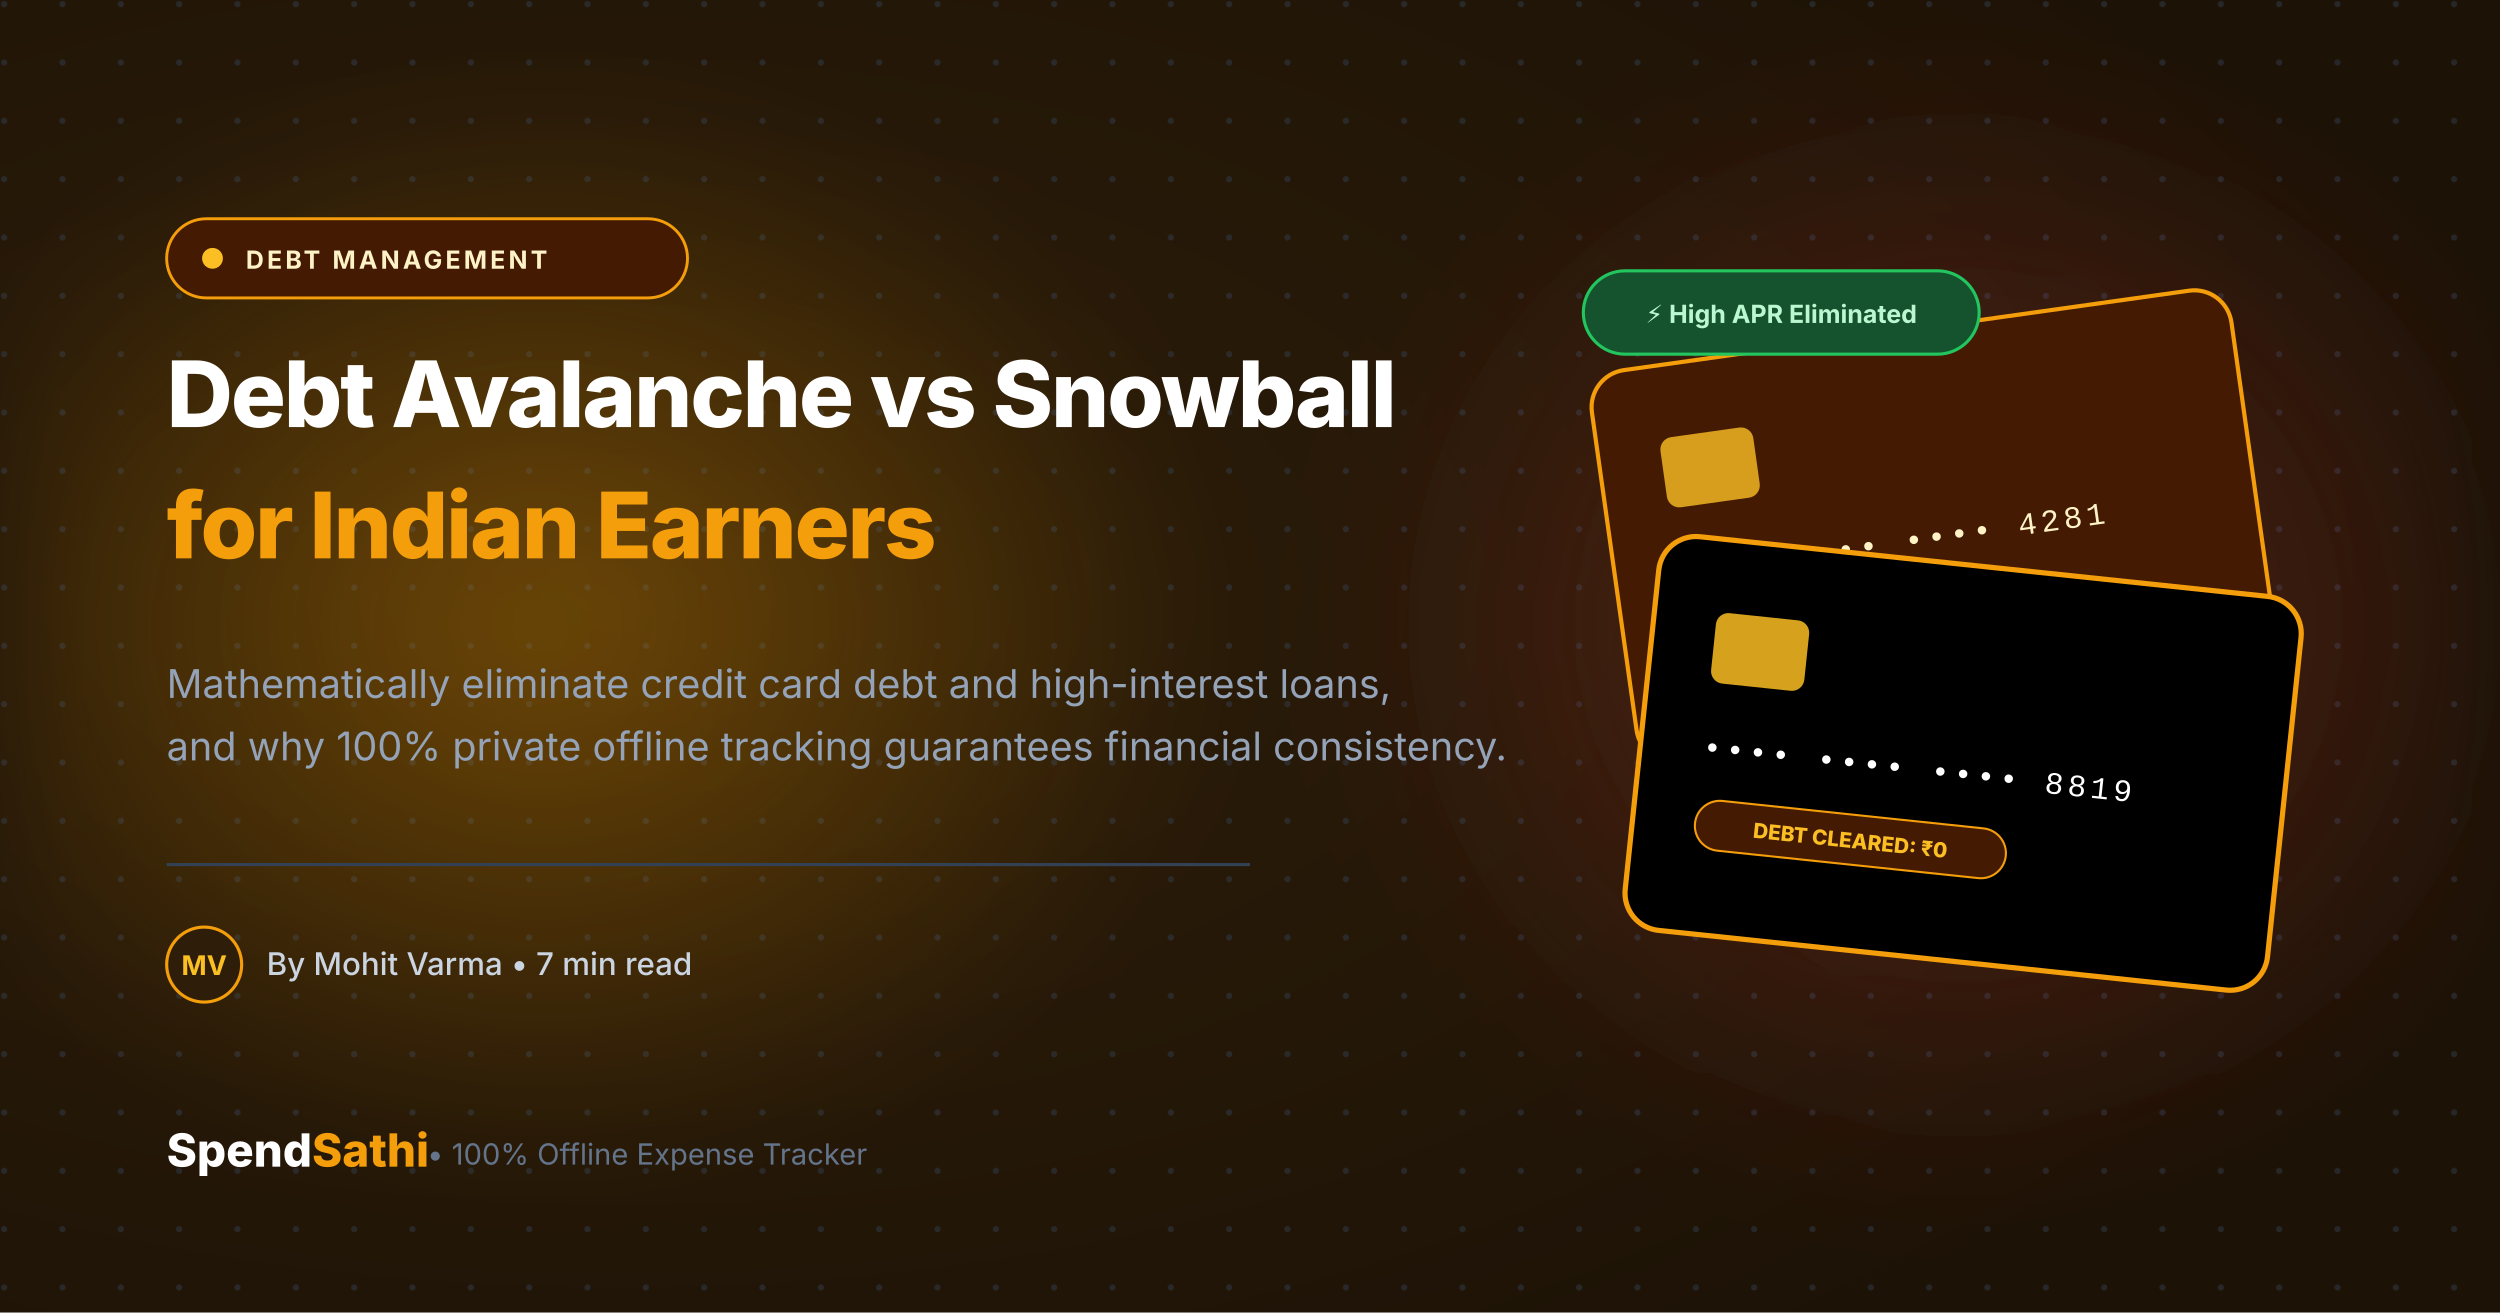
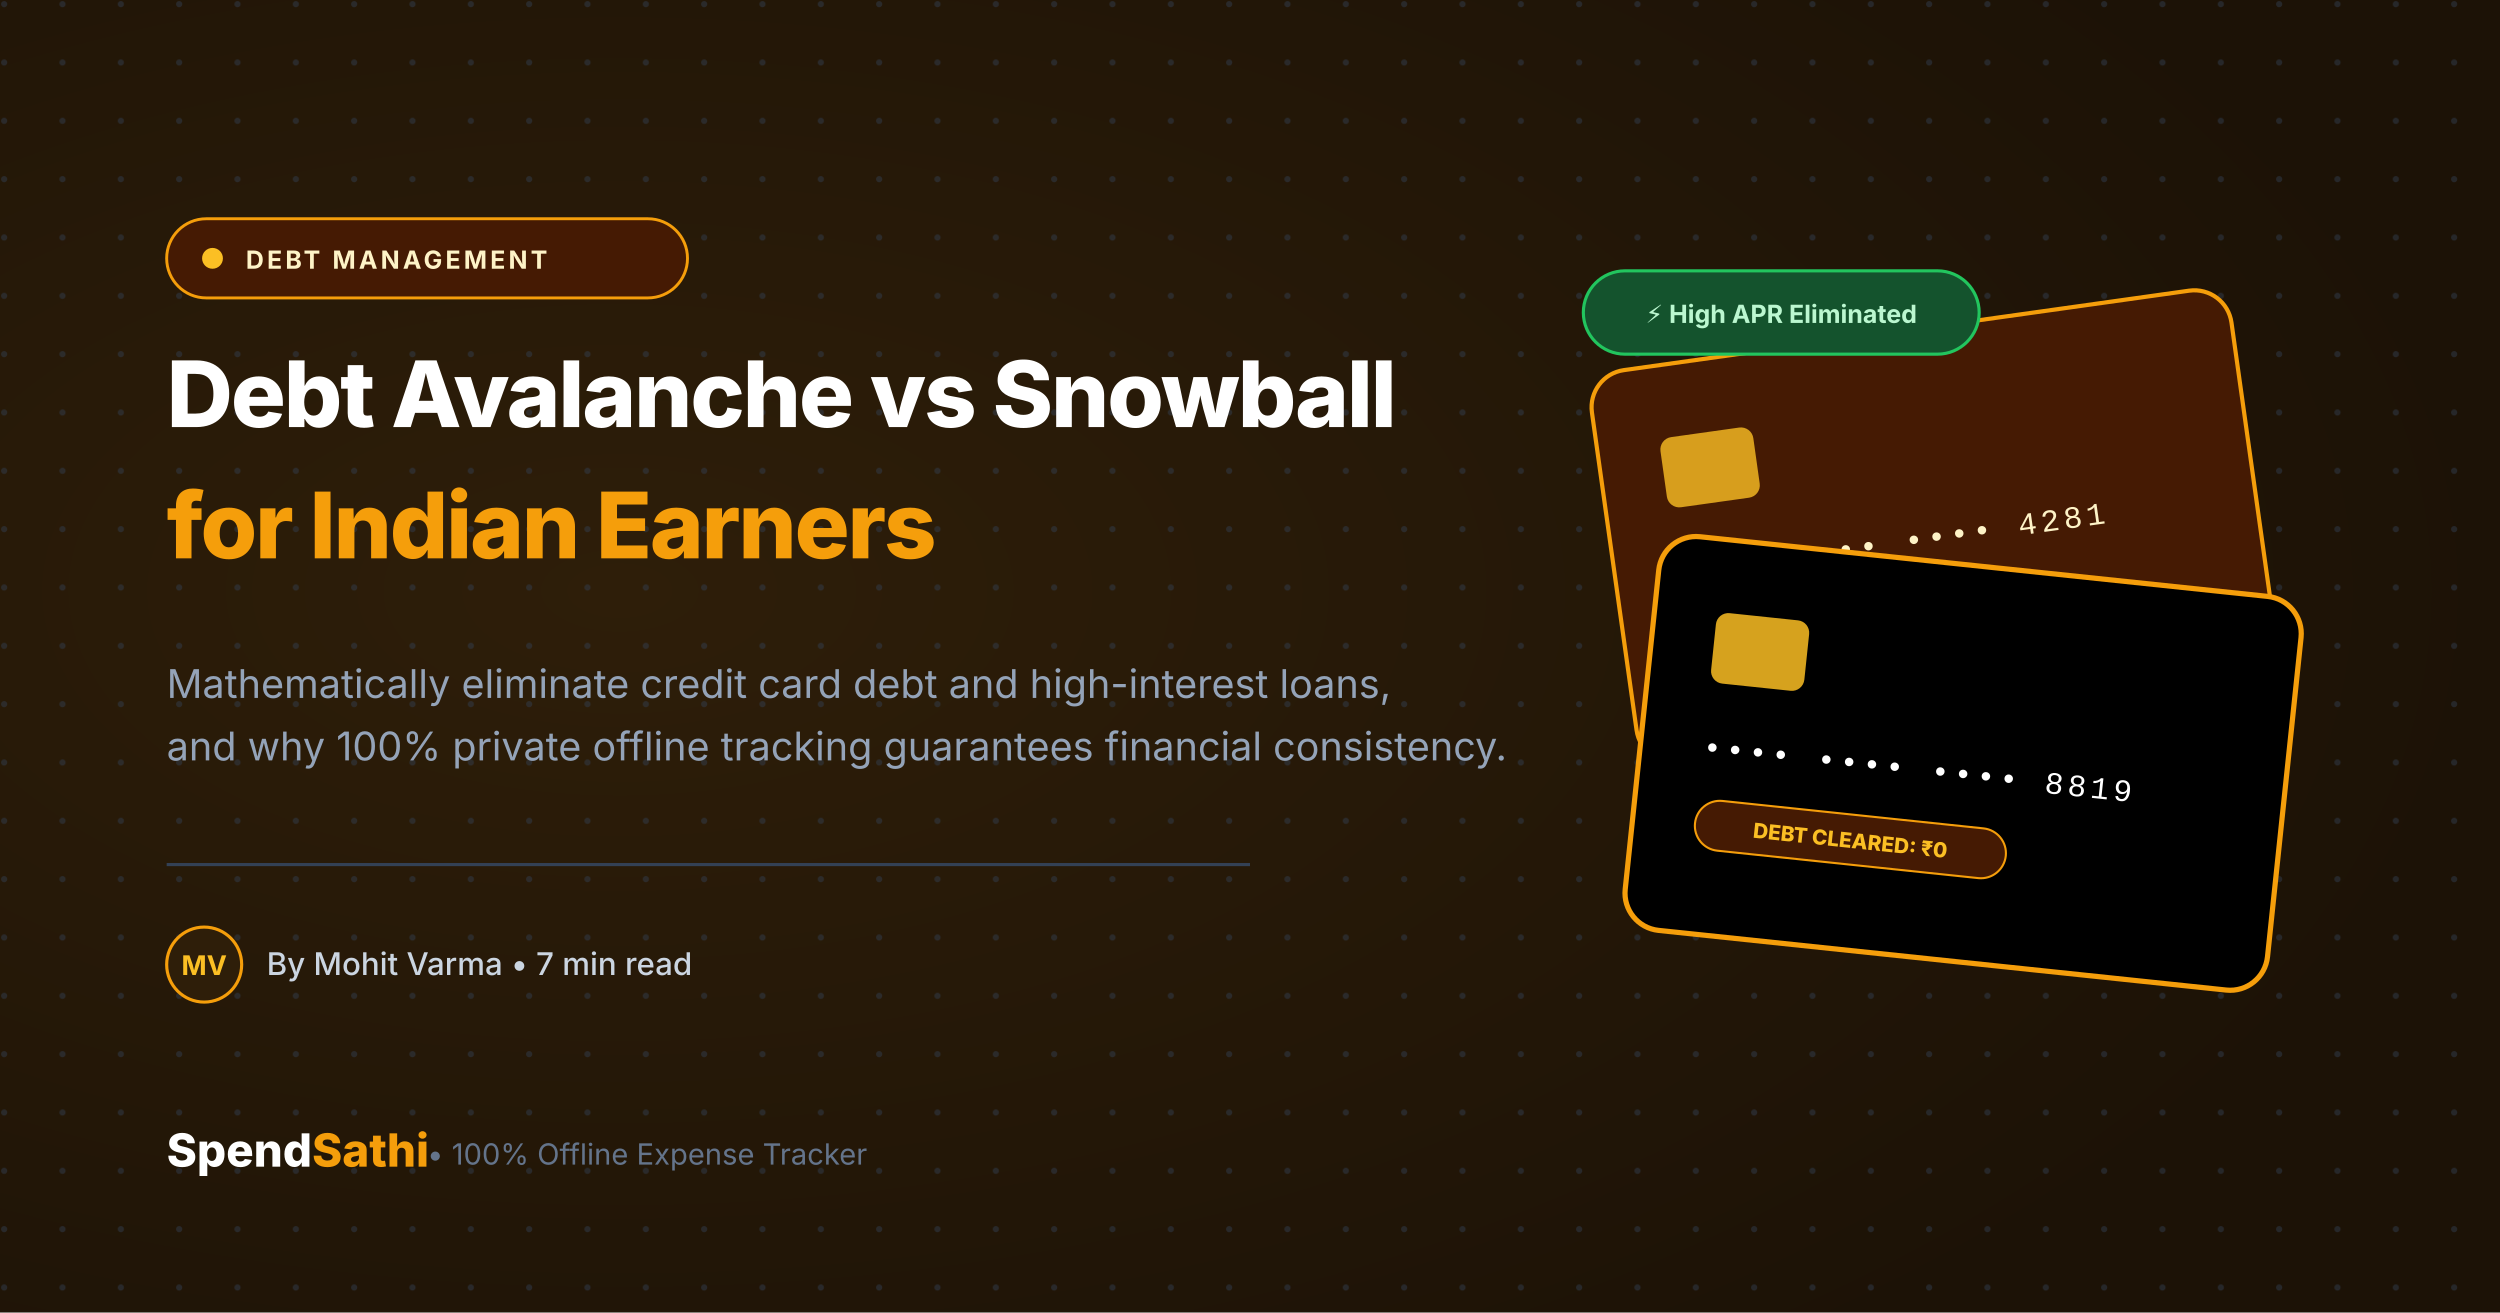
<svg xmlns="http://www.w3.org/2000/svg" width="1200" height="630" viewBox="0 0 1200 630">
  <defs>
    <radialGradient id="bg" cx="25%" cy="45%" r="75%">
      <stop offset="0%" stop-color="#2E1E09" />
      <stop offset="100%" stop-color="#1C1206" />
    </radialGradient>
    <pattern id="grid" x="0" y="0" width="28" height="28" patternUnits="userSpaceOnUse">
      <circle cx="2" cy="2" r="1.5" fill="#334155" opacity="0.45" />
    </pattern>
    <radialGradient id="glow-1" cx="50%" cy="50%" r="50%">
      <stop offset="0%" stop-color="#F59E0B" stop-opacity="0.32" />
      <stop offset="100%" stop-color="#F59E0B" stop-opacity="0" />
    </radialGradient>
    <radialGradient id="glow-2" cx="50%" cy="50%" r="50%">
      <stop offset="0%" stop-color="#EF4444" stop-opacity="0.26" />
      <stop offset="100%" stop-color="#EF4444" stop-opacity="0" />
    </radialGradient>
    <filter id="blur24">
      <feGaussianBlur stdDeviation="28" />
    </filter>
  </defs>
  <rect width="1200" height="630" fill="url(#bg)" />
  <rect width="1200" height="630" fill="url(#grid)" />
-   <ellipse cx="260" cy="300" rx="320" ry="260" fill="url(#glow-1)" filter="url(#blur24)" />
-   <ellipse cx="940" cy="300" rx="300" ry="280" fill="url(#glow-2)" filter="url(#blur24)" />
  <rect x="80" y="105" width="250" height="38" rx="19" fill="#451A03" stroke="#F59E0B" stroke-width="1.4" />
  <circle cx="102" cy="124" r="5" fill="#FBBF24" />
  <text x="118" y="129" font-family="'Inter', system-ui, sans-serif" font-size="12" font-weight="700" fill="#FEF3C7" letter-spacing="1.5">DEBT MANAGEMENT</text>
  <text x="80" y="205" font-family="'Inter', system-ui, sans-serif" font-size="44" font-weight="800" fill="#FFFFFF" letter-spacing="-1">Debt Avalanche vs Snowball</text>
  <text x="80" y="268" font-family="'Inter', system-ui, sans-serif" font-size="44" font-weight="800" fill="#FFFFFF" letter-spacing="-1">
    <tspan fill="#F59E0B">for Indian Earners</tspan>
  </text>
  <text x="80" y="335" font-family="'Inter', system-ui, sans-serif" font-size="19" fill="#94A3B8" font-weight="400">Mathematically eliminate credit card debt and high-interest loans,</text>
  <text x="80" y="365" font-family="'Inter', system-ui, sans-serif" font-size="19" fill="#94A3B8" font-weight="400">and why 100% private offline tracking guarantees financial consistency.</text>
  <line x1="80" y1="415" x2="600" y2="415" stroke="#334155" stroke-width="1.5" />
  <g transform="translate(80, 445)">
    <circle cx="18" cy="18" r="18" fill="#2E1E09" stroke="#F59E0B" stroke-width="1.5" />
    <text x="18" y="23" font-family="'Inter', system-ui, sans-serif" font-size="13" font-weight="700" fill="#FBBF24" text-anchor="middle">MV</text>
    <text x="48" y="23" font-family="'Inter', system-ui, sans-serif" font-size="15" fill="#CBD5E1" font-weight="500">By Mohit Varma • 7 min read</text>
  </g>
  <g transform="translate(80, 560)">
    <text x="0" y="0" font-family="'Inter', system-ui, sans-serif" font-size="22" font-weight="800" fill="#FFFFFF">Spend<tspan fill="#F59E0B">Sathi</tspan>
    </text>
    <text x="125" y="-1" font-family="'Inter', system-ui, sans-serif" font-size="14" fill="#64748B">• 100% Offline Expense Tracker</text>
  </g>
  <g transform="translate(740, 110)">
    <g transform="rotate(-8 170 120)">
      <rect x="30" y="50" width="310" height="190" rx="18" fill="#451A03" stroke="#F59E0B" stroke-width="2" />
      <rect x="60" y="85" width="45" height="34" rx="6" fill="#FBBF24" fill-opacity="0.8" />
      <text x="60" y="155" font-family="'Courier New', monospace" font-size="15" fill="#FEF3C7" letter-spacing="2">•••• •••• •••• 4281</text>
      <text x="60" y="195" font-family="'Inter', system-ui, sans-serif" font-size="12" font-weight="700" fill="#F59E0B">APR: 42% REVOLVING</text>
    </g>
    <g transform="rotate(6 190 230)">
      <rect x="50" y="160" width="310" height="190" rx="18" fill="(56, 36, 13)" stroke="#F59E0B" stroke-width="2.5" />
      <rect x="80" y="195" width="45" height="34" rx="6" fill="#FBBF24" fill-opacity="0.85" />
      <text x="80" y="265" font-family="'Courier New', monospace" font-size="15" fill="#FFFFFF" letter-spacing="2">•••• •••• •••• 8819</text>
      <rect x="80" y="285" width="150" height="24" rx="12" fill="#451A03" stroke="#F59E0B" stroke-width="1" />
      <text x="155" y="301" font-family="'Inter', system-ui, sans-serif" font-size="10" font-weight="800" fill="#FBBF24" text-anchor="middle">DEBT CLEARED: ₹0</text>
    </g>
    <g transform="translate(20, 20)">
      <rect x="0" y="0" width="190" height="40" rx="20" fill="#14532D" stroke="#22C55E" stroke-width="1.5" />
      <text x="95" y="25" font-family="'Inter', system-ui, sans-serif" font-size="12" font-weight="700" fill="#BBF7D0" text-anchor="middle">⚡ High APR Eliminated</text>
    </g>
  </g>
</svg>
